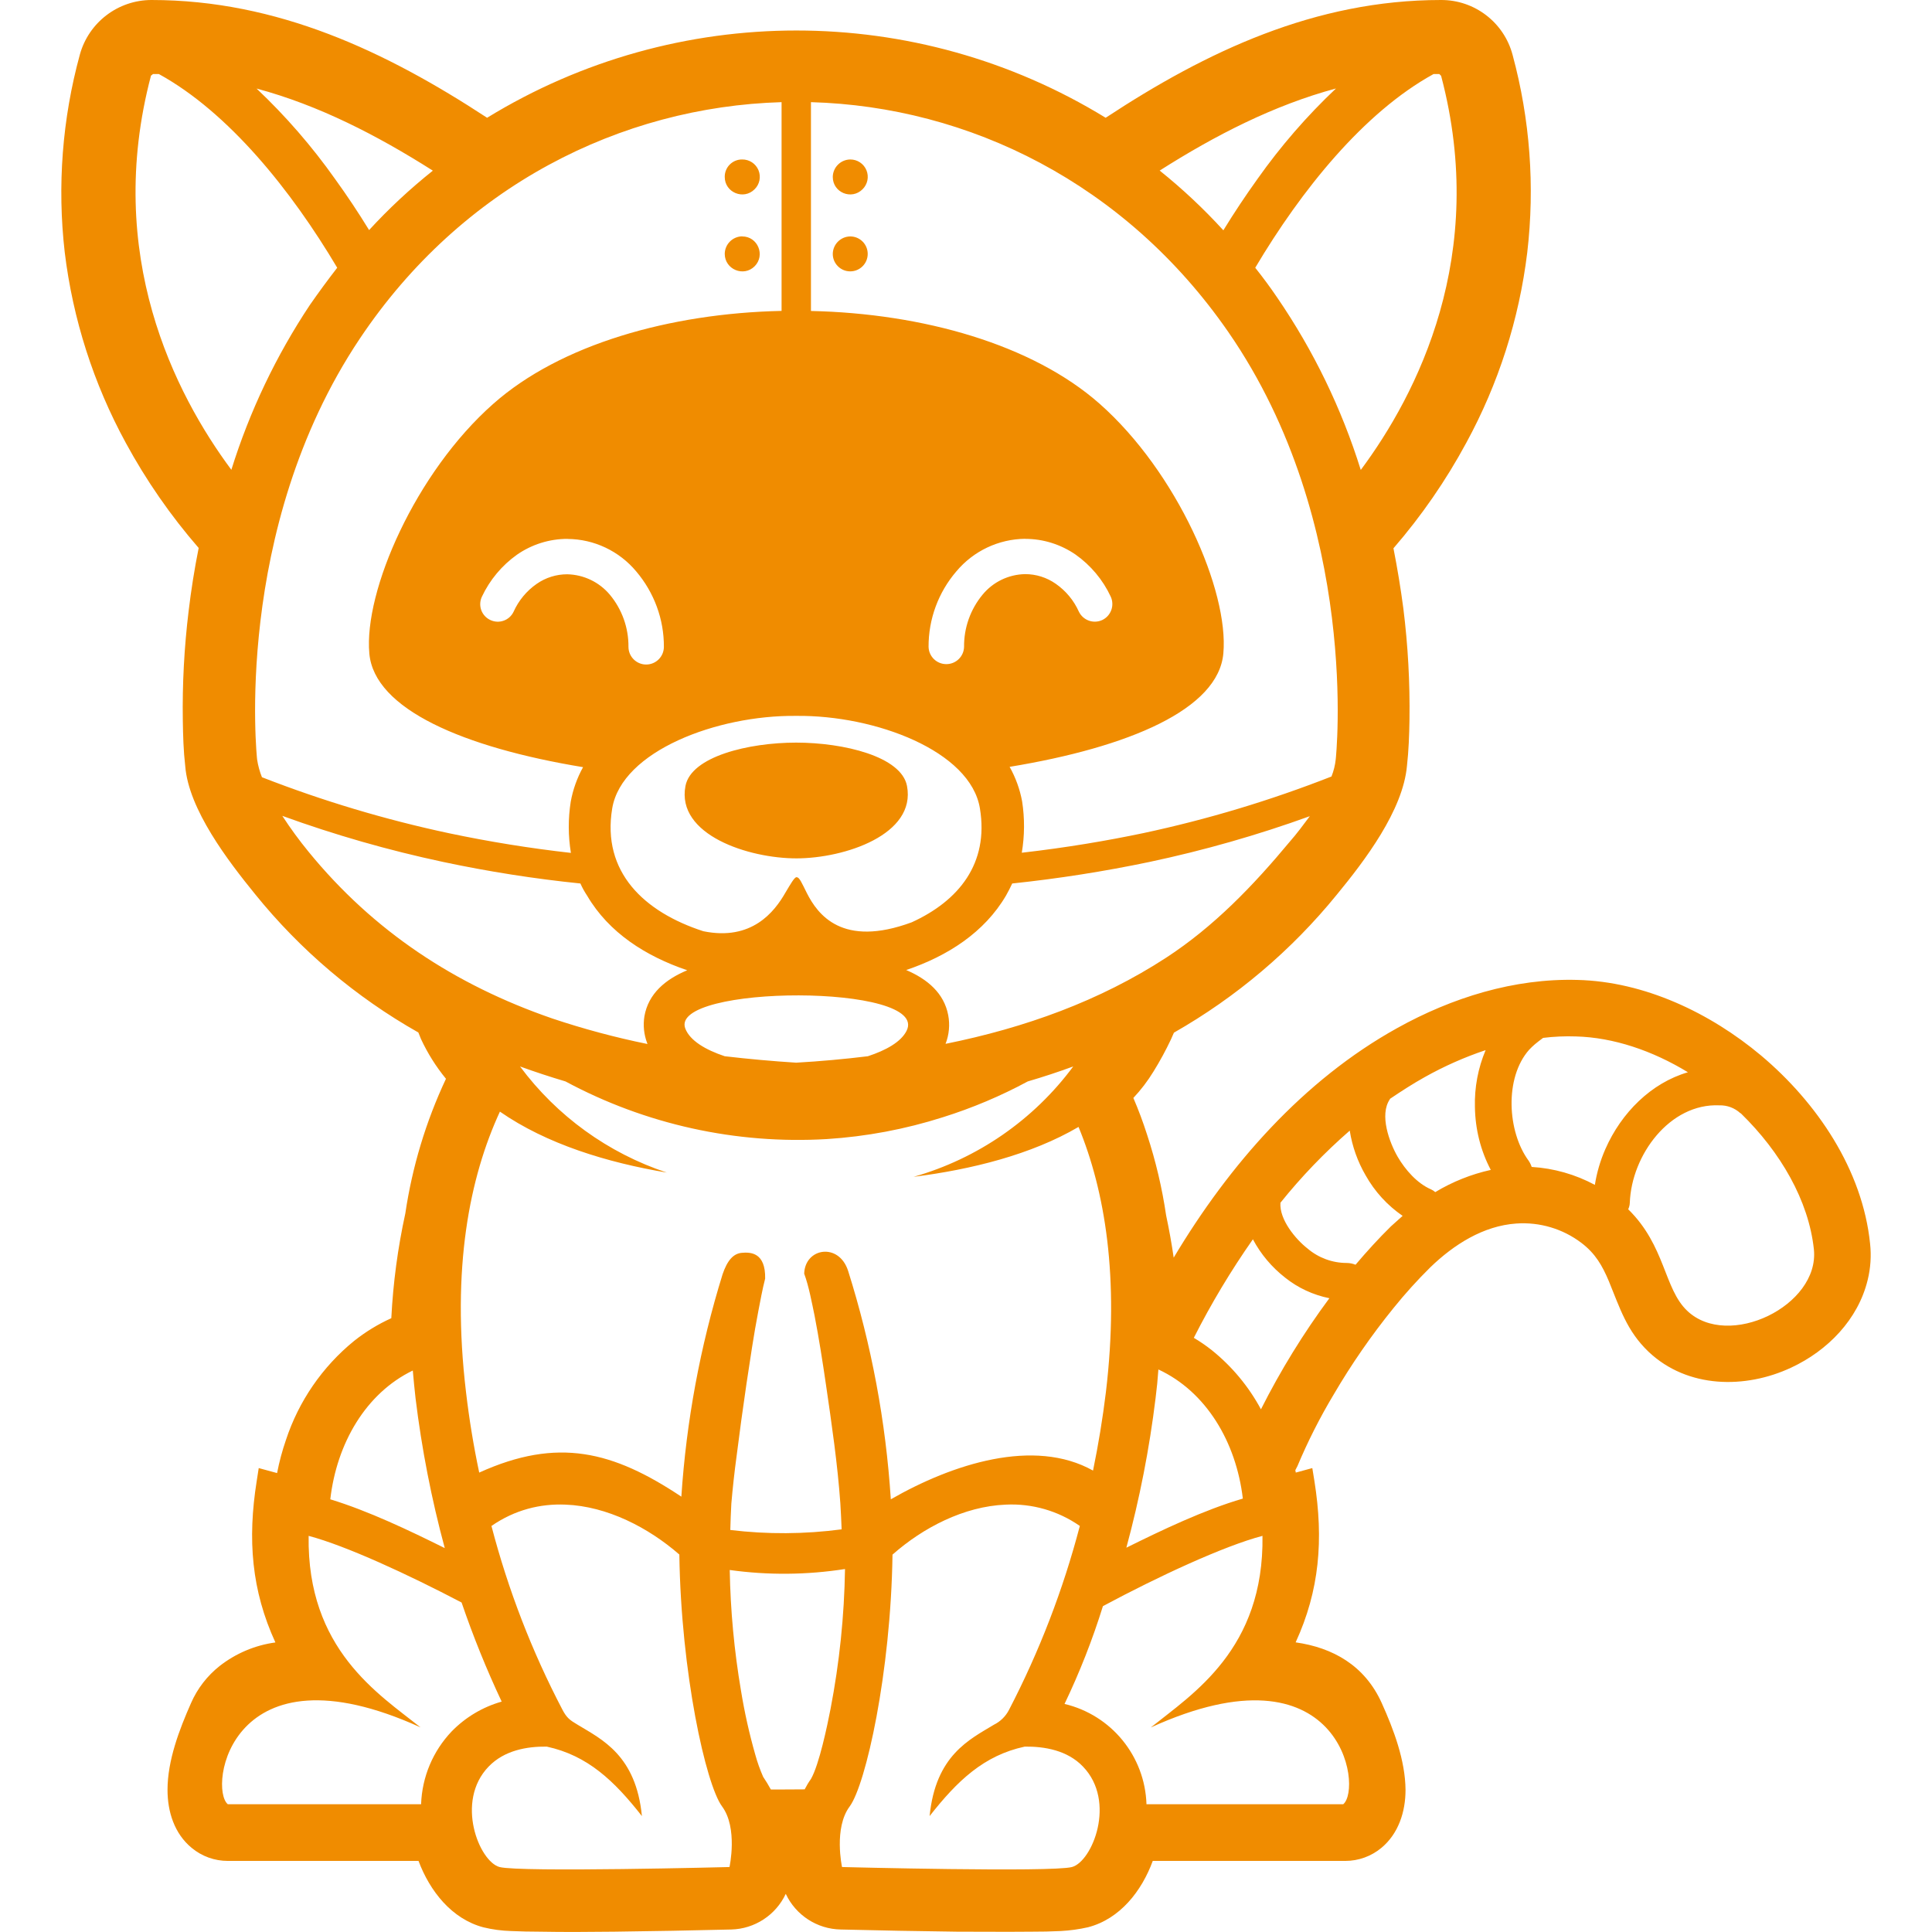
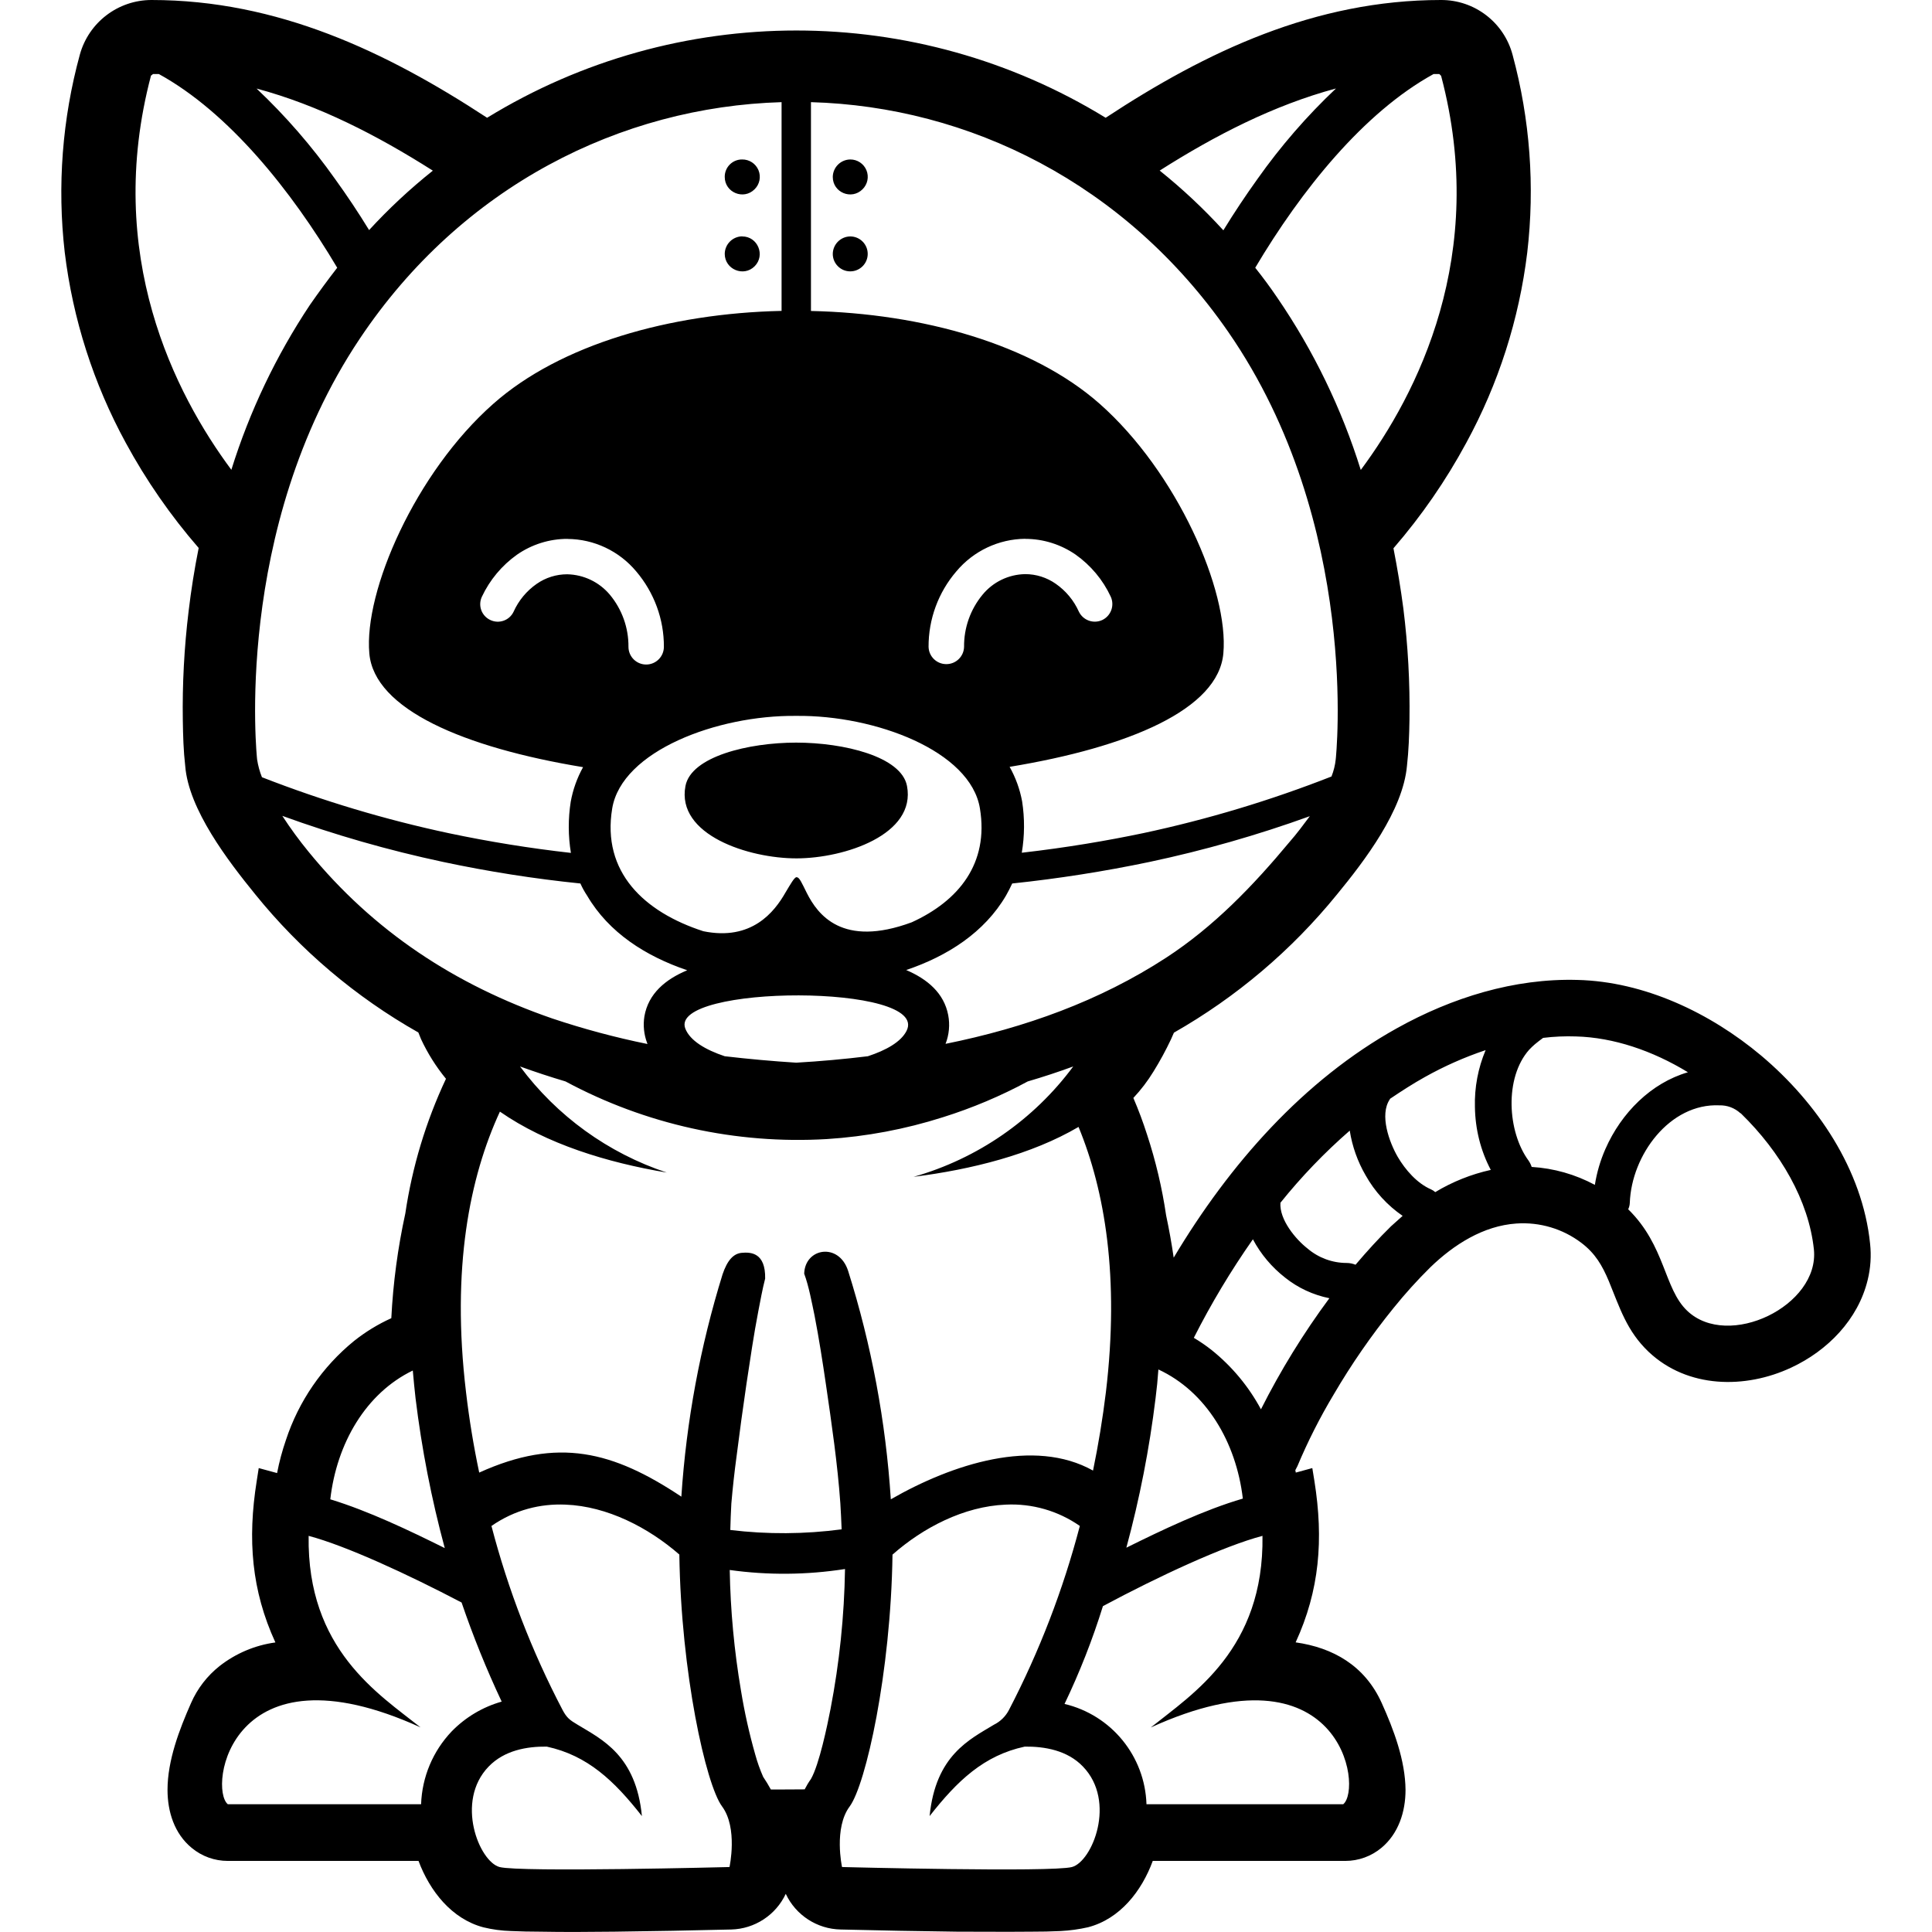
<svg xmlns="http://www.w3.org/2000/svg" width="48" height="48" viewBox="0 0 24 24">
-   <path fill="#f08c00" d="M1.882 0a.924.924 0 0 0-.89.678a6.5 6.5 0 0 0-.188 2.455A6.6 6.6 0 0 0 1.562 5.5a7.3 7.3 0 0 0 .906 1.307a10 10 0 0 0-.125.785a10 10 0 0 0-.072 1.36c.003.186.008.374.03.564c.042.54.534 1.181.87 1.594a7.1 7.1 0 0 0 2.026 1.716l.033.082q.124.266.31.493a6 6 0 0 0-.505 1.673a8 8 0 0 0-.174 1.301a2.2 2.2 0 0 0-.463.283a2.66 2.66 0 0 0-.846 1.23a3 3 0 0 0-.11.411l-.228-.062l-.025.16c-.116.73-.064 1.361.232 2.006a1.44 1.44 0 0 0-.693.293a1.2 1.2 0 0 0-.354.458c-.146.33-.293.714-.293 1.08c0 .272.085.544.3.721a.7.7 0 0 0 .449.162h2.369c.14.373.41.72.806.825q.169.041.342.046q.181.008.36.008c.308.006.617.003.925 0q.724-.009 1.452-.027a.77.77 0 0 0 .677-.443a.77.77 0 0 0 .682.443q.723.018 1.447.027c.309 0 .617.003.926 0a7 7 0 0 0 .36-.008a2 2 0 0 0 .34-.047c.396-.103.666-.448.804-.824h2.392a.7.7 0 0 0 .448-.162c.213-.177.3-.449.3-.72c-.003-.367-.147-.75-.296-1.08c-.211-.468-.61-.688-1.069-.753c.296-.644.349-1.276.233-2.005l-.026-.16l-.205.056l-.006-.03l.026-.05a7 7 0 0 1 .45-.889a8.6 8.6 0 0 1 .743-1.074a6 6 0 0 1 .459-.508c.29-.28.656-.515 1.068-.543c.29-.02.576.065.807.24c.174.132.26.282.342.477c.137.333.222.618.494.877c.482.455 1.2.464 1.773.195c.45-.21.829-.596.948-1.088a1.3 1.3 0 0 0 .03-.45c-.094-.92-.66-1.753-1.353-2.337c-.632-.53-1.45-.92-2.283-.94c-.785-.022-1.559.22-2.24.599c-1.16.644-2.082 1.69-2.775 2.851a8 8 0 0 0-.094-.525a6 6 0 0 0-.237-1.004a5 5 0 0 0-.17-.455a2 2 0 0 0 .25-.328a4 4 0 0 0 .217-.399l.037-.084a7.2 7.2 0 0 0 2.024-1.715c.345-.42.822-1.045.871-1.601c.021-.186.028-.378.031-.57a10 10 0 0 0-.076-1.383a12 12 0 0 0-.123-.748a7.3 7.3 0 0 0 .904-1.309a6.6 6.6 0 0 0 .758-2.365A6.5 6.5 0 0 0 18.79.682A.916.916 0 0 0 17.9 0c-1.563 0-2.913.639-4.165 1.463a7.35 7.35 0 0 0-7.684 0C4.795.64 3.446 0 1.882 0M1.9.92h.074c.867.477 1.644 1.444 2.215 2.406a11 11 0 0 0-.34.463a8 8 0 0 0-.975 2.047c-.699-.94-1.587-2.67-.998-4.898c.01-.003.015-.012.024-.018m15.908 0h.072l.022.022c.59 2.229-.299 3.956-.998 4.896a8 8 0 0 0-1.037-2.14a6 6 0 0 0-.274-.372c.571-.962 1.348-1.93 2.215-2.406M3.187 1.1c.773.207 1.5.582 2.19 1.02a7 7 0 0 0-.792.738a10 10 0 0 0-.423-.635A7.5 7.5 0 0 0 3.187 1.1m13.408 0a7.5 7.5 0 0 0-.974 1.123q-.224.312-.424.638a7 7 0 0 0-.791-.742c.687-.437 1.417-.812 2.19-1.02m-6.887.17v2.593c-1.386.03-2.748.416-3.582 1.155c-.965.852-1.609 2.326-1.539 3.101c.061.693 1.174 1.168 2.655 1.412a1.4 1.4 0 0 0-.153.428a2 2 0 0 0 .002.637a16 16 0 0 1-1.513-.244a15 15 0 0 1-2.325-.696a1 1 0 0 1-.06-.22s-.314-2.85 1.274-5.226c1.27-1.9 3.246-2.881 5.24-2.94m.366 0c1.96.055 3.904 1.006 5.183 2.853c1.655 2.391 1.336 5.31 1.336 5.31a.8.8 0 0 1-.053.214q-1.139.447-2.336.703c-.448.094-.952.18-1.511.244a2 2 0 0 0 .004-.639a1.4 1.4 0 0 0-.155-.428c1.481-.244 2.594-.714 2.655-1.41c.07-.775-.574-2.251-1.54-3.103c-.836-.736-2.197-1.12-3.583-1.15zm-.854.712a.214.214 0 0 0-.217.217c0 .194.235.29.371.153a.216.216 0 0 0-.154-.37m1.342 0a.22.22 0 0 0-.217.217c0 .194.233.29.37.153a.216.216 0 0 0-.153-.37m-1.342.955a.22.22 0 0 0-.217.217c0 .194.235.291.371.155s.04-.371-.154-.371m1.342 0a.22.22 0 0 0-.217.217a.217.217 0 1 0 .217-.217M7.05 6.695c.33.002.642.15.854.404c.222.262.345.594.343.937a.22.22 0 0 1-.22.219a.22.22 0 0 1-.22-.219a1 1 0 0 0-.231-.648a.71.71 0 0 0-.53-.254a.66.66 0 0 0-.379.119a.84.84 0 0 0-.287.346a.217.217 0 0 1-.289.103a.217.217 0 0 1-.105-.289a1.34 1.34 0 0 1 .437-.523a1.1 1.1 0 0 1 .627-.196m5.686 0c.223 0 .44.068.625.195c.188.133.34.314.437.523a.22.22 0 0 1-.105.29a.22.22 0 0 1-.291-.104a.84.84 0 0 0-.287-.346a.66.66 0 0 0-.38-.12a.7.7 0 0 0-.529.255a1 1 0 0 0-.23.648a.22.22 0 0 1-.22.215a.22.22 0 0 1-.221-.215a1.43 1.43 0 0 1 .345-.937a1.13 1.13 0 0 1 .856-.405zm-2.85 2.199h.01c.974-.01 2.161.435 2.277 1.15c.113.684-.264 1.148-.847 1.414c-.865.32-1.169-.098-1.303-.363c-.064-.128-.091-.194-.125-.197H9.89c-.027.012-.062.072-.133.191c-.137.241-.42.603-1.02.48c-.735-.238-1.263-.734-1.132-1.525c.119-.715 1.307-1.16 2.281-1.15m.004.332c-.59 0-1.305.172-1.375.539c-.116.608.786.9 1.381.899s1.487-.295 1.371-.9c-.07-.366-.786-.538-1.377-.538m-6.383.91a15 15 0 0 0 1.996.572a16 16 0 0 0 1.707.268a1 1 0 0 0 .084.152c.27.461.73.752 1.243.926c-.272.113-.483.291-.532.572a.65.65 0 0 0 .034.332l.004.012a10 10 0 0 1-1.182-.317c-1.212-.418-2.224-1.087-3.027-2.07a5 5 0 0 1-.327-.447m12.764.004c-.08.107-.161.217-.25.318c-.455.547-.94 1.052-1.535 1.44c-.825.537-1.754.871-2.74 1.07a.65.65 0 0 0 .033-.357c-.052-.272-.256-.446-.522-.56c.513-.173.972-.467 1.24-.925a2 2 0 0 0 .077-.15a17 17 0 0 0 1.707-.268a15 15 0 0 0 1.99-.568m-6.348 2.226c.752.002 1.49.145 1.338.442c-.07.137-.254.24-.48.314q-.441.054-.89.08a17 17 0 0 1-.888-.08c-.24-.08-.432-.194-.49-.344c-.104-.273.66-.414 1.41-.412m9.653.51c.467.012.953.177 1.392.445c-.455.132-.827.502-1.025.953a1.8 1.8 0 0 0-.131.446a1.9 1.9 0 0 0-.785-.223a.3.3 0 0 0-.037-.076c-.266-.36-.303-1.033.006-1.38a1 1 0 0 1 .07-.067a2 2 0 0 1 .103-.08a2.6 2.6 0 0 1 .407-.018m-1.121.17a1.7 1.7 0 0 0-.133.707c.004.273.07.54.197.781a2.3 2.3 0 0 0-.69.276a.2.2 0 0 0-.054-.035c-.171-.074-.317-.241-.412-.403c-.104-.18-.23-.522-.098-.715l.002-.006c.144-.097.288-.19.432-.27a4.4 4.4 0 0 1 .756-.335m-11.995.203q.279.101.565.186a6.1 6.1 0 0 0 3.246.716a6 6 0 0 0 1.441-.271a6 6 0 0 0 1.055-.445a9 9 0 0 0 .565-.186a3.74 3.74 0 0 1-1.983 1.371c.718-.091 1.463-.276 2.049-.62c.327.793.51 1.868.34 3.294a12 12 0 0 1-.16.975c-.733-.41-1.746-.083-2.512.357a12 12 0 0 0-.531-2.84c-.116-.354-.536-.283-.545.037c.058.156.095.36.129.522c.055.284.1.574.142.861c.07.48.144.986.178 1.469q.01.162.016.324a5.5 5.5 0 0 1-1.383.008q.004-.164.013-.328a12 12 0 0 1 .065-.588q.057-.452.123-.9c.046-.303.09-.608.148-.907c.022-.113.05-.269.084-.4c.006-.324-.18-.33-.29-.32c-.104.009-.18.093-.239.267a12 12 0 0 0-.512 2.762c-.849-.565-1.534-.742-2.511-.299a11 11 0 0 1-.164-1c-.184-1.542.046-2.672.421-3.484c.58.403 1.33.632 2.073.757a3.74 3.74 0 0 1-1.823-1.318m14.899.483a.37.37 0 0 1 .26.097q.004 0 .01.006c.488.476.84 1.08.904 1.688c.07.699-1.064 1.247-1.574.761c-.29-.275-.269-.806-.733-1.261a.2.2 0 0 0 .02-.08c.021-.593.496-1.239 1.113-1.211m-4.592.314a1.6 1.6 0 0 0 .197.555a1.5 1.5 0 0 0 .46.504l-.145.13c-.153.15-.3.312-.44.477a.3.3 0 0 0-.109-.022a.75.75 0 0 1-.488-.18c-.144-.112-.351-.357-.336-.568a7 7 0 0 1 .861-.896m-1.203 1.35c.098.185.235.347.4.476c.16.128.348.215.55.256a9.5 9.5 0 0 0-.85 1.38a2.4 2.4 0 0 0-.61-.734a2 2 0 0 0-.224-.154a10 10 0 0 1 .734-1.224m-1.174 1.617c.593.275.966.901 1.049 1.604c-.48.14-1.005.391-1.447.61q.248-.915.363-1.858a6 6 0 0 0 .035-.356m-9.262.014q.015.174.034.343q.115.944.363 1.862c-.437-.217-.949-.462-1.422-.606c.08-.696.442-1.318 1.025-1.6m1.897 1.666c.52.02 1.032.287 1.414.62c.021 1.473.33 2.856.53 3.128c.2.268.093.754.093.754s-2.602.067-2.856 0c-.253-.067-.555-.815-.136-1.248c.195-.202.475-.251.722-.248c.507.11.837.423 1.182.863c-.073-.755-.497-.952-.799-1.135c-.098-.058-.135-.086-.187-.184a10.8 10.8 0 0 1-.883-2.285c.292-.202.608-.278.92-.265m5.469 0a1.48 1.48 0 0 1 .92.265a11 11 0 0 1-.88 2.285a.42.42 0 0 1-.187.184c-.302.183-.725.38-.799 1.135c.345-.44.675-.754 1.182-.863c.247-.003.53.046.723.248c.418.433.116 1.18-.137 1.248c-.254.067-2.856 0-2.856 0s-.106-.485.096-.754c.199-.272.51-1.655.531-3.127c.378-.334.887-.6 1.407-.621m-8.66.388c.464.123 1.231.477 1.9.828a12 12 0 0 0 .498 1.231a1.4 1.4 0 0 0-.621.37a1.38 1.38 0 0 0-.38.905H2.83c-.242-.201.028-2.03 2.394-.955c-.522-.415-1.412-.97-1.39-2.379m11.849 0c.021 1.408-.868 1.964-1.387 2.38c2.364-1.076 2.635.753 2.39.954h-2.444a1.324 1.324 0 0 0-1.018-1.246a9 9 0 0 0 .477-1.215c.69-.37 1.503-.747 1.982-.873m-5.186.412a10 10 0 0 1-.18 1.739c-.039.201-.14.689-.243.869a1 1 0 0 0-.078.129c-.15.002-.27.001-.42.002a2 2 0 0 0-.096-.158a2 2 0 0 1-.098-.276a7 7 0 0 1-.177-.793a10 10 0 0 1-.14-1.5a4.9 4.9 0 0 0 1.432-.012" />
+   <path fill="currentColor" d="M1.882 0a.924.924 0 0 0-.89.678a6.5 6.5 0 0 0-.188 2.455A6.6 6.6 0 0 0 1.562 5.5a7.3 7.3 0 0 0 .906 1.307a10 10 0 0 0-.125.785a10 10 0 0 0-.072 1.36c.003.186.008.374.03.564c.042.54.534 1.181.87 1.594a7.1 7.1 0 0 0 2.026 1.716l.033.082q.124.266.31.493a6 6 0 0 0-.505 1.673a8 8 0 0 0-.174 1.301a2.2 2.2 0 0 0-.463.283a2.66 2.66 0 0 0-.846 1.23a3 3 0 0 0-.11.411l-.228-.062l-.025.16c-.116.73-.064 1.361.232 2.006a1.44 1.44 0 0 0-.693.293a1.2 1.2 0 0 0-.354.458c-.146.33-.293.714-.293 1.08c0 .272.085.544.3.721a.7.7 0 0 0 .449.162h2.369c.14.373.41.72.806.825q.169.041.342.046q.181.008.36.008c.308.006.617.003.925 0q.724-.009 1.452-.027a.77.77 0 0 0 .677-.443a.77.77 0 0 0 .682.443q.723.018 1.447.027c.309 0 .617.003.926 0a7 7 0 0 0 .36-.008a2 2 0 0 0 .34-.047c.396-.103.666-.448.804-.824h2.392a.7.7 0 0 0 .448-.162c.213-.177.3-.449.3-.72c-.003-.367-.147-.75-.296-1.08c-.211-.468-.61-.688-1.069-.753c.296-.644.349-1.276.233-2.005l-.026-.16l-.205.056l-.006-.03l.026-.05a7 7 0 0 1 .45-.889a8.6 8.6 0 0 1 .743-1.074a6 6 0 0 1 .459-.508c.29-.28.656-.515 1.068-.543c.29-.02.576.065.807.24c.174.132.26.282.342.477c.137.333.222.618.494.877c.482.455 1.2.464 1.773.195c.45-.21.829-.596.948-1.088a1.3 1.3 0 0 0 .03-.45c-.094-.92-.66-1.753-1.353-2.337c-.632-.53-1.45-.92-2.283-.94c-.785-.022-1.559.22-2.24.599c-1.16.644-2.082 1.69-2.775 2.851a8 8 0 0 0-.094-.525a6 6 0 0 0-.237-1.004a5 5 0 0 0-.17-.455a2 2 0 0 0 .25-.328a4 4 0 0 0 .217-.399l.037-.084a7.2 7.2 0 0 0 2.024-1.715c.345-.42.822-1.045.871-1.601c.021-.186.028-.378.031-.57a10 10 0 0 0-.076-1.383a12 12 0 0 0-.123-.748a7.3 7.3 0 0 0 .904-1.309a6.6 6.6 0 0 0 .758-2.365A6.5 6.5 0 0 0 18.79.682A.916.916 0 0 0 17.9 0c-1.563 0-2.913.639-4.165 1.463a7.35 7.35 0 0 0-7.684 0C4.795.64 3.446 0 1.882 0M1.9.92h.074c.867.477 1.644 1.444 2.215 2.406a11 11 0 0 0-.34.463a8 8 0 0 0-.975 2.047c-.699-.94-1.587-2.67-.998-4.898c.01-.003.015-.012.024-.018m15.908 0h.072l.022.022c.59 2.229-.299 3.956-.998 4.896a8 8 0 0 0-1.037-2.14a6 6 0 0 0-.274-.372c.571-.962 1.348-1.93 2.215-2.406M3.187 1.1c.773.207 1.5.582 2.19 1.02a7 7 0 0 0-.792.738a10 10 0 0 0-.423-.635A7.5 7.5 0 0 0 3.187 1.1m13.408 0a7.5 7.5 0 0 0-.974 1.123q-.224.312-.424.638a7 7 0 0 0-.791-.742c.687-.437 1.417-.812 2.19-1.02m-6.887.17v2.593c-1.386.03-2.748.416-3.582 1.155c-.965.852-1.609 2.326-1.539 3.101c.061.693 1.174 1.168 2.655 1.412a1.4 1.4 0 0 0-.153.428a2 2 0 0 0 .002.637a16 16 0 0 1-1.513-.244a15 15 0 0 1-2.325-.696a1 1 0 0 1-.06-.22s-.314-2.85 1.274-5.226c1.27-1.9 3.246-2.881 5.24-2.94m.366 0c1.96.055 3.904 1.006 5.183 2.853c1.655 2.391 1.336 5.31 1.336 5.31a.8.8 0 0 1-.053.214q-1.139.447-2.336.703c-.448.094-.952.18-1.511.244a2 2 0 0 0 .004-.639a1.4 1.4 0 0 0-.155-.428c1.481-.244 2.594-.714 2.655-1.41c.07-.775-.574-2.251-1.54-3.103c-.836-.736-2.197-1.12-3.583-1.15zm-.854.712a.214.214 0 0 0-.217.217c0 .194.235.29.371.153a.216.216 0 0 0-.154-.37m1.342 0a.22.22 0 0 0-.217.217c0 .194.233.29.37.153a.216.216 0 0 0-.153-.37m-1.342.955a.22.22 0 0 0-.217.217c0 .194.235.291.371.155s.04-.371-.154-.371m1.342 0a.22.22 0 0 0-.217.217a.217.217 0 1 0 .217-.217M7.05 6.695c.33.002.642.15.854.404c.222.262.345.594.343.937a.22.22 0 0 1-.22.219a.22.22 0 0 1-.22-.219a1 1 0 0 0-.231-.648a.71.71 0 0 0-.53-.254a.66.66 0 0 0-.379.119a.84.84 0 0 0-.287.346a.217.217 0 0 1-.289.103a.217.217 0 0 1-.105-.289a1.34 1.34 0 0 1 .437-.523a1.1 1.1 0 0 1 .627-.196m5.686 0c.223 0 .44.068.625.195c.188.133.34.314.437.523a.22.22 0 0 1-.105.29a.22.22 0 0 1-.291-.104a.84.84 0 0 0-.287-.346a.66.66 0 0 0-.38-.12a.7.7 0 0 0-.529.255a1 1 0 0 0-.23.648a.22.22 0 0 1-.22.215a.22.22 0 0 1-.221-.215a1.43 1.43 0 0 1 .345-.937a1.13 1.13 0 0 1 .856-.405zm-2.85 2.199h.01c.974-.01 2.161.435 2.277 1.15c.113.684-.264 1.148-.847 1.414c-.865.32-1.169-.098-1.303-.363c-.064-.128-.091-.194-.125-.197H9.89c-.027.012-.062.072-.133.191c-.137.241-.42.603-1.02.48c-.735-.238-1.263-.734-1.132-1.525c.119-.715 1.307-1.16 2.281-1.15m.004.332c-.59 0-1.305.172-1.375.539c-.116.608.786.9 1.381.899s1.487-.295 1.371-.9c-.07-.366-.786-.538-1.377-.538m-6.383.91a15 15 0 0 0 1.996.572a16 16 0 0 0 1.707.268a1 1 0 0 0 .084.152c.27.461.73.752 1.243.926c-.272.113-.483.291-.532.572a.65.65 0 0 0 .034.332l.004.012a10 10 0 0 1-1.182-.317c-1.212-.418-2.224-1.087-3.027-2.07a5 5 0 0 1-.327-.447m12.764.004c-.08.107-.161.217-.25.318c-.455.547-.94 1.052-1.535 1.44c-.825.537-1.754.871-2.74 1.07a.65.65 0 0 0 .033-.357c-.052-.272-.256-.446-.522-.56c.513-.173.972-.467 1.24-.925a2 2 0 0 0 .077-.15a17 17 0 0 0 1.707-.268a15 15 0 0 0 1.99-.568m-6.348 2.226c.752.002 1.49.145 1.338.442c-.07.137-.254.24-.48.314q-.441.054-.89.08a17 17 0 0 1-.888-.08c-.24-.08-.432-.194-.49-.344c-.104-.273.66-.414 1.41-.412m9.653.51c.467.012.953.177 1.392.445c-.455.132-.827.502-1.025.953a1.8 1.8 0 0 0-.131.446a1.9 1.9 0 0 0-.785-.223a.3.3 0 0 0-.037-.076c-.266-.36-.303-1.033.006-1.38a1 1 0 0 1 .07-.067a2 2 0 0 1 .103-.08a2.6 2.6 0 0 1 .407-.018m-1.121.17a1.7 1.7 0 0 0-.133.707c.004.273.07.54.197.781a2.3 2.3 0 0 0-.69.276a.2.2 0 0 0-.054-.035c-.171-.074-.317-.241-.412-.403c-.104-.18-.23-.522-.098-.715l.002-.006c.144-.097.288-.19.432-.27a4.4 4.4 0 0 1 .756-.335m-11.995.203q.279.101.565.186a6.1 6.1 0 0 0 3.246.716a6 6 0 0 0 1.441-.271a6 6 0 0 0 1.055-.445a9 9 0 0 0 .565-.186a3.74 3.74 0 0 1-1.983 1.371c.718-.091 1.463-.276 2.049-.62c.327.793.51 1.868.34 3.294a12 12 0 0 1-.16.975c-.733-.41-1.746-.083-2.512.357a12 12 0 0 0-.531-2.84c-.116-.354-.536-.283-.545.037c.058.156.095.36.129.522c.055.284.1.574.142.861c.07.48.144.986.178 1.469q.01.162.016.324a5.5 5.5 0 0 1-1.383.008q.004-.164.013-.328a12 12 0 0 1 .065-.588q.057-.452.123-.9c.046-.303.09-.608.148-.907c.022-.113.05-.269.084-.4c.006-.324-.18-.33-.29-.32c-.104.009-.18.093-.239.267a12 12 0 0 0-.512 2.762c-.849-.565-1.534-.742-2.511-.299a11 11 0 0 1-.164-1c-.184-1.542.046-2.672.421-3.484c.58.403 1.33.632 2.073.757a3.74 3.74 0 0 1-1.823-1.318m14.899.483a.37.37 0 0 1 .26.097q.004 0 .01.006c.488.476.84 1.08.904 1.688c.07.699-1.064 1.247-1.574.761c-.29-.275-.269-.806-.733-1.261a.2.2 0 0 0 .02-.08c.021-.593.496-1.239 1.113-1.211m-4.592.314a1.6 1.6 0 0 0 .197.555a1.5 1.5 0 0 0 .46.504l-.145.13c-.153.15-.3.312-.44.477a.3.3 0 0 0-.109-.022a.75.75 0 0 1-.488-.18c-.144-.112-.351-.357-.336-.568a7 7 0 0 1 .861-.896m-1.203 1.35c.098.185.235.347.4.476c.16.128.348.215.55.256a9.5 9.5 0 0 0-.85 1.38a2.4 2.4 0 0 0-.61-.734a2 2 0 0 0-.224-.154a10 10 0 0 1 .734-1.224m-1.174 1.617c.593.275.966.901 1.049 1.604c-.48.14-1.005.391-1.447.61q.248-.915.363-1.858a6 6 0 0 0 .035-.356m-9.262.014q.015.174.034.343q.115.944.363 1.862c-.437-.217-.949-.462-1.422-.606c.08-.696.442-1.318 1.025-1.6m1.897 1.666c.52.02 1.032.287 1.414.62c.021 1.473.33 2.856.53 3.128c.2.268.093.754.093.754s-2.602.067-2.856 0c-.253-.067-.555-.815-.136-1.248c.195-.202.475-.251.722-.248c.507.11.837.423 1.182.863c-.073-.755-.497-.952-.799-1.135c-.098-.058-.135-.086-.187-.184a10.8 10.8 0 0 1-.883-2.285c.292-.202.608-.278.92-.265m5.469 0a1.48 1.48 0 0 1 .92.265a11 11 0 0 1-.88 2.285a.42.42 0 0 1-.187.184c-.302.183-.725.38-.799 1.135c.345-.44.675-.754 1.182-.863c.247-.003.53.046.723.248c.418.433.116 1.18-.137 1.248c-.254.067-2.856 0-2.856 0s-.106-.485.096-.754c.199-.272.51-1.655.531-3.127c.378-.334.887-.6 1.407-.621m-8.66.388c.464.123 1.231.477 1.9.828a12 12 0 0 0 .498 1.231a1.4 1.4 0 0 0-.621.37a1.38 1.38 0 0 0-.38.905H2.83c-.242-.201.028-2.03 2.394-.955c-.522-.415-1.412-.97-1.39-2.379m11.849 0c.021 1.408-.868 1.964-1.387 2.38c2.364-1.076 2.635.753 2.39.954h-2.444a1.324 1.324 0 0 0-1.018-1.246a9 9 0 0 0 .477-1.215c.69-.37 1.503-.747 1.982-.873m-5.186.412a10 10 0 0 1-.18 1.739c-.039.201-.14.689-.243.869a1 1 0 0 0-.078.129c-.15.002-.27.001-.42.002a2 2 0 0 0-.096-.158a2 2 0 0 1-.098-.276a7 7 0 0 1-.177-.793a10 10 0 0 1-.14-1.5a4.9 4.9 0 0 0 1.432-.012" />
</svg>
